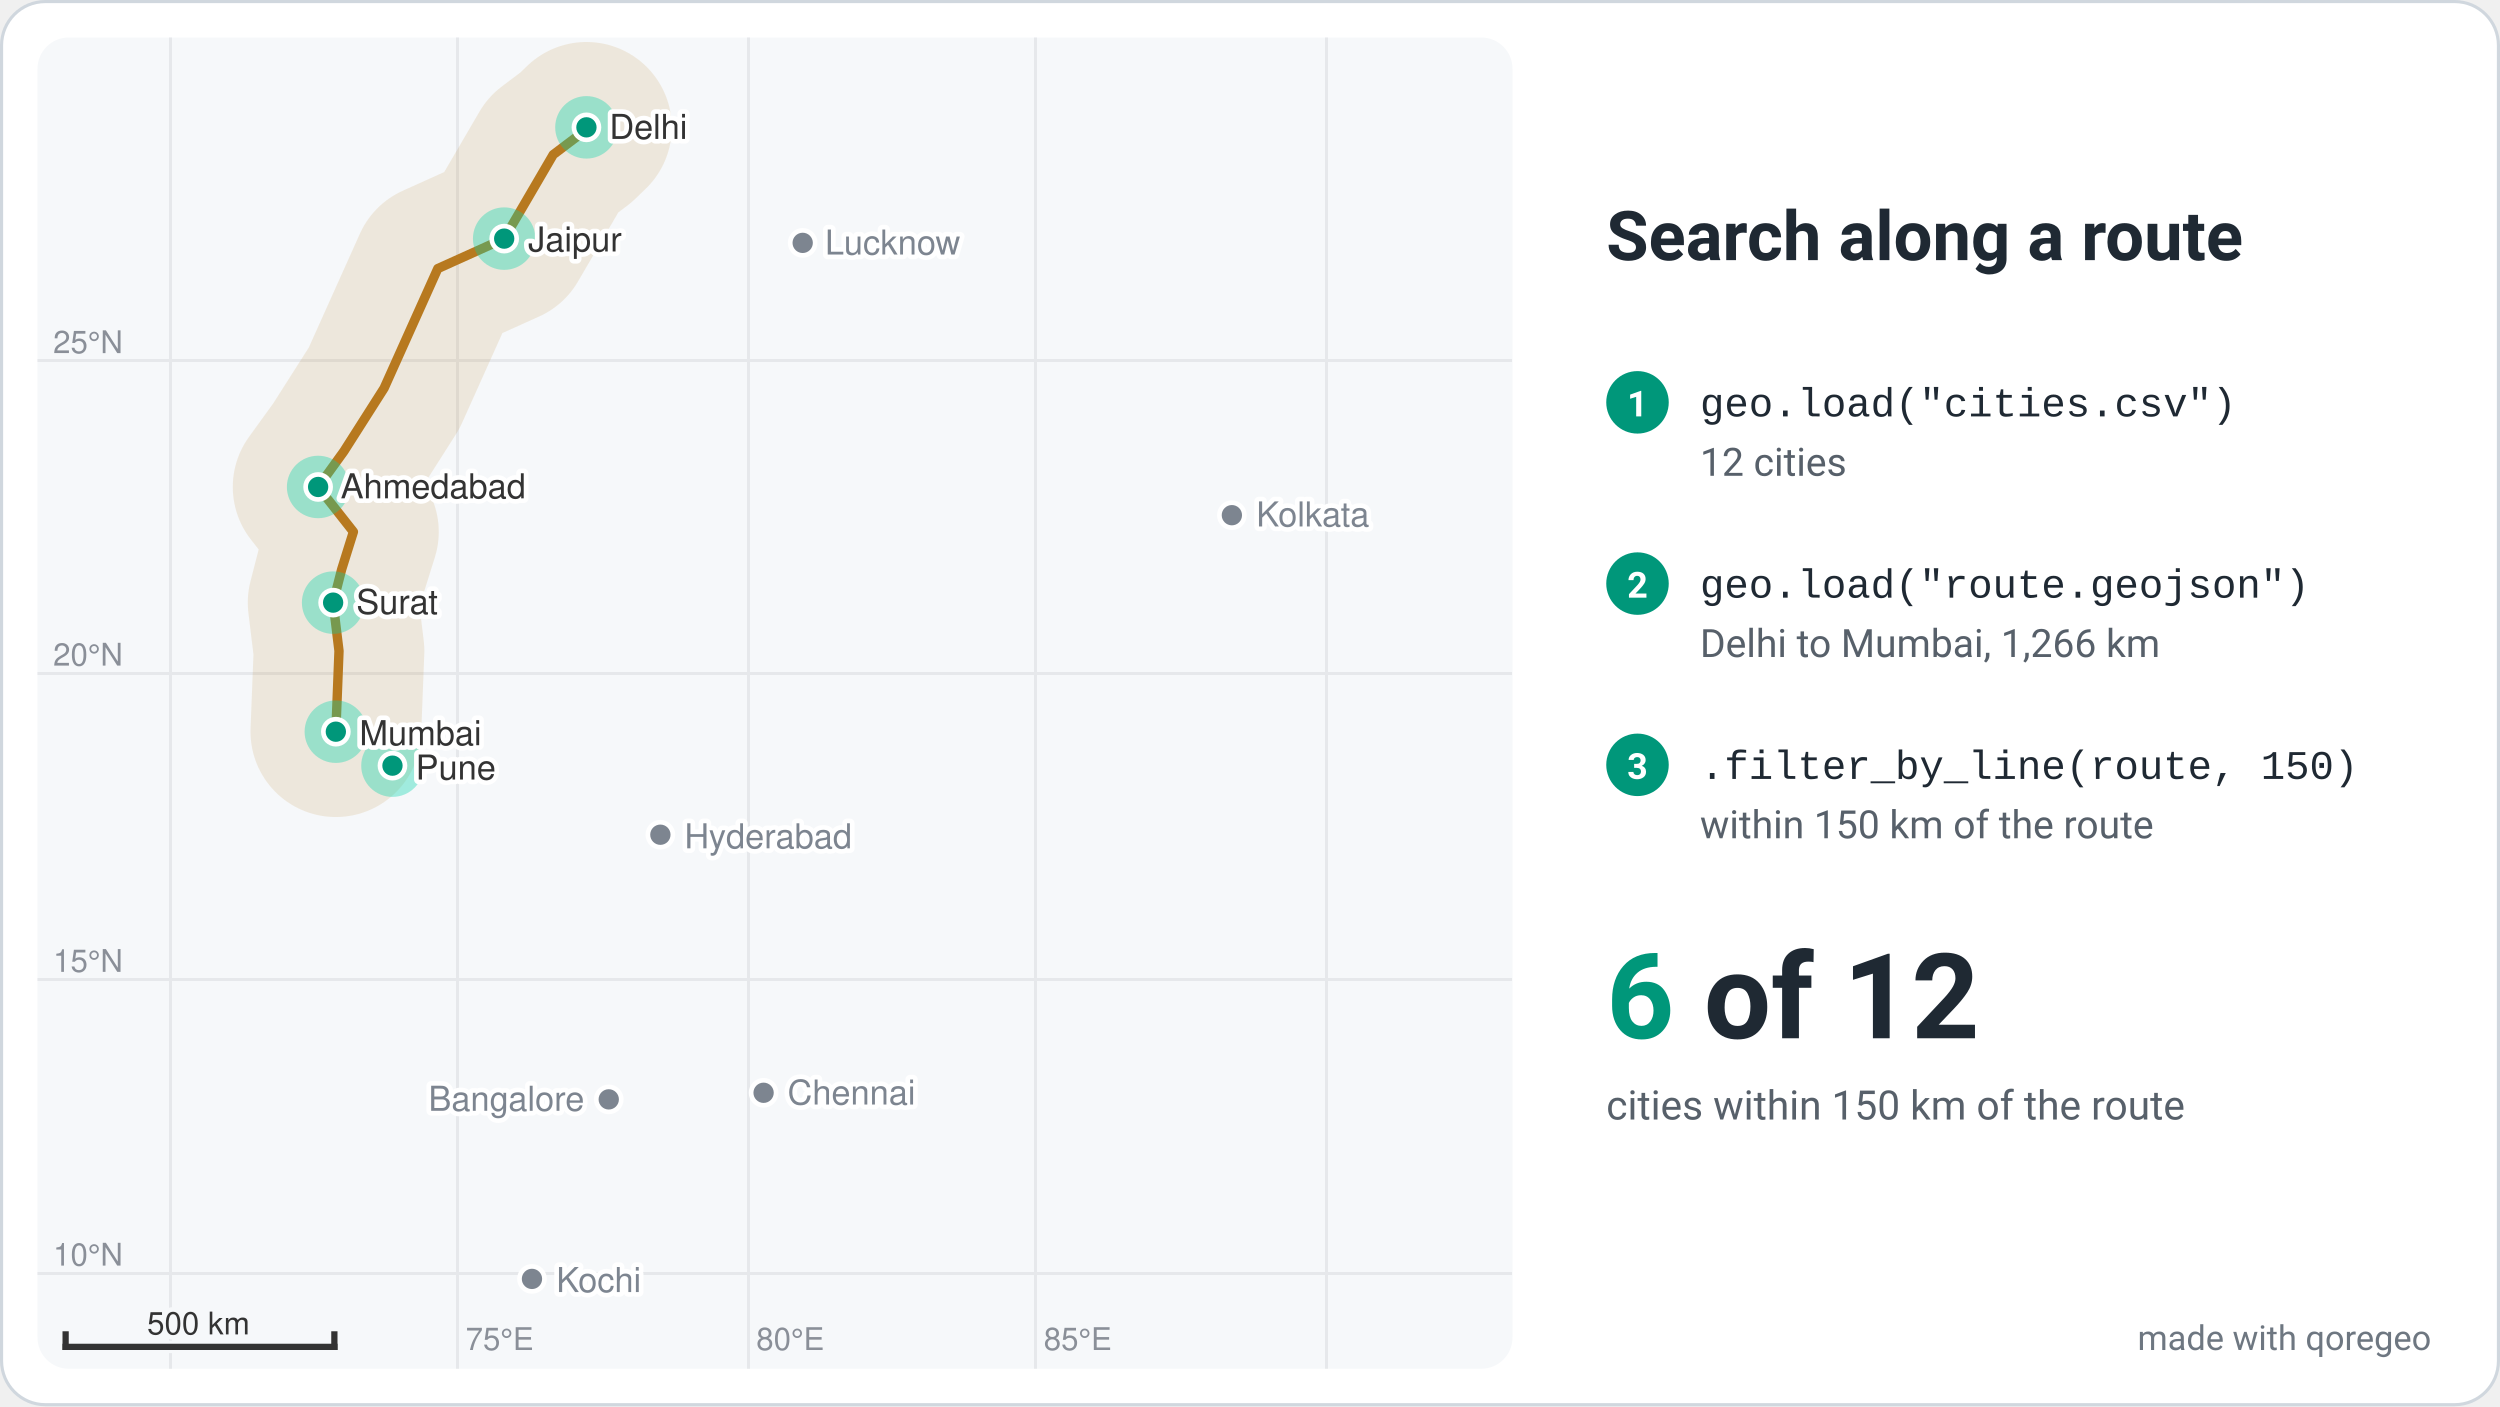
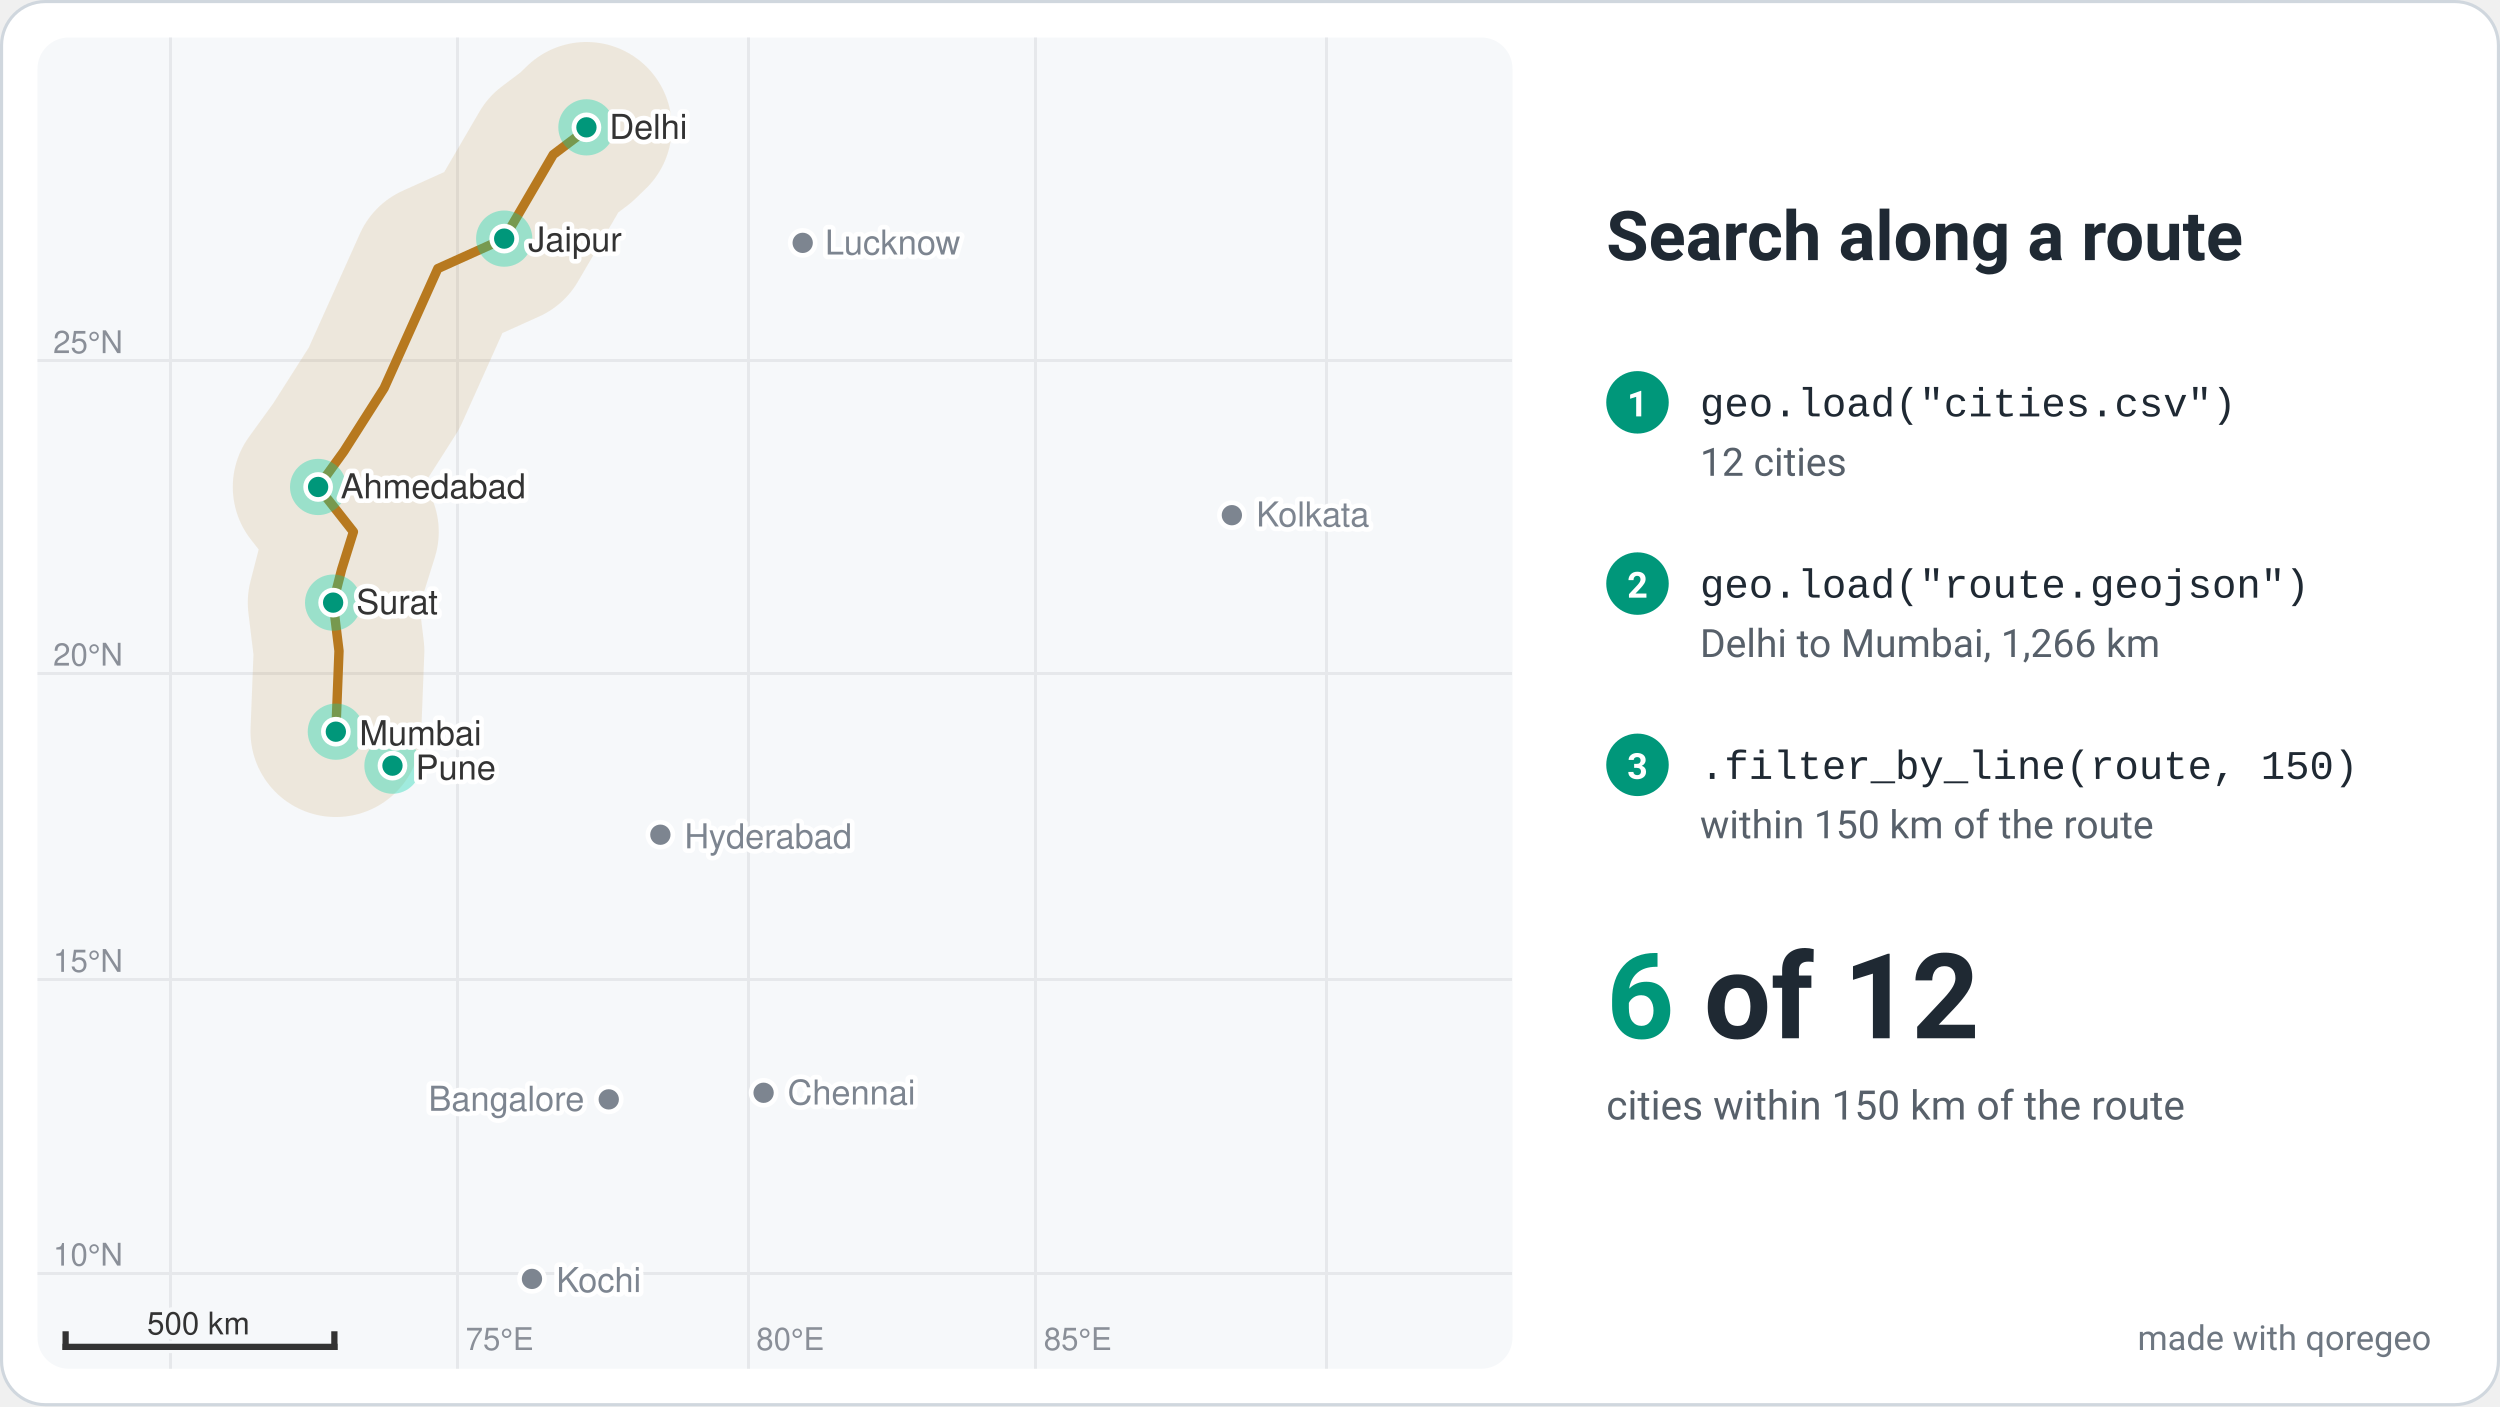
<svg xmlns="http://www.w3.org/2000/svg" width="800" height="450" viewBox="0 0 800 450" role="img" aria-labelledby="corridor-title corridor-desc">
  <style>
.ui{font-family:system-ui,-apple-system,'Segoe UI',Roboto,Helvetica,Arial,sans-serif}
.mono{font-family:ui-monospace,SFMono-Regular,'SF Mono',Menlo,Consolas,'Liberation Mono',monospace}
.a{animation-duration:11s;animation-iteration-count:infinite;animation-timing-function:cubic-bezier(.22,.61,.36,1);transform-box:fill-box;transform-origin:center}
.cycle{animation:cycle 11s linear infinite}
@keyframes cycle{0%,93%{opacity:1}98%,100%{opacity:0}}
.k0{animation-name:k0}@keyframes k0{0%,3.64%{opacity:0;transform:scale(.3);fill:#7d8590}8.18%{opacity:1;transform:scale(1)}55.73%{fill:#7d8590;transform:scale(1)}58%{fill:#00977a;transform:scale(1.35)}61.18%,100%{transform:scale(1);opacity:1;fill:#00977a}}
.k1{animation-name:k1}@keyframes k1{0%,55.73%{opacity:0;transform:scale(.3)}61.18%,100%{opacity:1;transform:scale(1)}}
.k2{animation-name:k2}@keyframes k2{0%,4.82%{opacity:0;transform:scale(.3);fill:#7d8590}9.36%{opacity:1;transform:scale(1)}72.09%{fill:#7d8590;transform:scale(1)}74.36%{fill:#00977a;transform:scale(1.35)}77.55%,100%{transform:scale(1);opacity:1;fill:#00977a}}
.k3{animation-name:k3}@keyframes k3{0%,72.09%{opacity:0;transform:scale(.3)}77.55%,100%{opacity:1;transform:scale(1)}}
.k4{animation-name:k4}@keyframes k4{0%,6%{opacity:0;transform:scale(.3)}10.55%,100%{opacity:1;transform:scale(1)}}
.k5{animation-name:k5}@keyframes k5{0%,7.18%{opacity:0;transform:scale(.3)}11.73%,100%{opacity:1;transform:scale(1)}}
.k6{animation-name:k6}@keyframes k6{0%,8.36%{opacity:0;transform:scale(.3)}12.91%,100%{opacity:1;transform:scale(1)}}
.k7{animation-name:k7}@keyframes k7{0%,9.55%{opacity:0;transform:scale(.3);fill:#7d8590}14.09%{opacity:1;transform:scale(1)}76.18%{fill:#7d8590;transform:scale(1)}78.45%{fill:#00977a;transform:scale(1.35)}81.64%,100%{transform:scale(1);opacity:1;fill:#00977a}}
.k8{animation-name:k8}@keyframes k8{0%,76.18%{opacity:0;transform:scale(.3)}81.64%,100%{opacity:1;transform:scale(1)}}
.k9{animation-name:k9}@keyframes k9{0%,10.73%{opacity:0;transform:scale(.3)}15.27%,100%{opacity:1;transform:scale(1)}}
.k10{animation-name:k10}@keyframes k10{0%,11.91%{opacity:0;transform:scale(.3);fill:#7d8590}16.45%{opacity:1;transform:scale(1)}63.91%{fill:#7d8590;transform:scale(1)}66.18%{fill:#00977a;transform:scale(1.35)}69.36%,100%{transform:scale(1);opacity:1;fill:#00977a}}
.k11{animation-name:k11}@keyframes k11{0%,63.91%{opacity:0;transform:scale(.3)}69.36%,100%{opacity:1;transform:scale(1)}}
.k12{animation-name:k12}@keyframes k12{0%,13.09%{opacity:0;transform:scale(.3);fill:#7d8590}17.64%{opacity:1;transform:scale(1)}68%{fill:#7d8590;transform:scale(1)}70.27%{fill:#00977a;transform:scale(1.35)}73.45%,100%{transform:scale(1);opacity:1;fill:#00977a}}
.k13{animation-name:k13}@keyframes k13{0%,68%{opacity:0;transform:scale(.3)}73.45%,100%{opacity:1;transform:scale(1)}}
.k14{animation-name:k14}@keyframes k14{0%,14.27%{opacity:0;transform:scale(.3);fill:#7d8590}18.82%{opacity:1;transform:scale(1)}59.82%{fill:#7d8590;transform:scale(1)}62.09%{fill:#00977a;transform:scale(1.35)}65.27%,100%{transform:scale(1);opacity:1;fill:#00977a}}
.k15{animation-name:k15}@keyframes k15{0%,59.82%{opacity:0;transform:scale(.3)}65.27%,100%{opacity:1;transform:scale(1)}}
.k16{animation-name:k16}@keyframes k16{0%,15.45%{opacity:0;transform:scale(.3)}20%,100%{opacity:1;transform:scale(1)}}
.k17{animation-name:k17}@keyframes k17{0%,16.64%{opacity:0;transform:scale(.3)}21.18%,100%{opacity:1;transform:scale(1)}}
.k18{animation-name:k18}@keyframes k18{0%,4.55%{opacity:0;fill:#7d8590}9.09%{opacity:1}55.73%{fill:#7d8590}59.36%,100%{fill:#333333;opacity:1}}
.k19{animation-name:k19}@keyframes k19{0%,5.73%{opacity:0;fill:#7d8590}10.27%{opacity:1}72.09%{fill:#7d8590}75.73%,100%{fill:#333333;opacity:1}}
.k20{animation-name:k20}@keyframes k20{0%,6.91%{opacity:0}11.45%,100%{opacity:1}}
.k21{animation-name:k21}@keyframes k21{0%,8.09%{opacity:0}12.64%,100%{opacity:1}}
.k22{animation-name:k22}@keyframes k22{0%,9.27%{opacity:0}13.82%,100%{opacity:1}}
.k23{animation-name:k23}@keyframes k23{0%,10.45%{opacity:0;fill:#7d8590}15%{opacity:1}76.18%{fill:#7d8590}79.82%,100%{fill:#333333;opacity:1}}
.k24{animation-name:k24}@keyframes k24{0%,11.64%{opacity:0}16.18%,100%{opacity:1}}
.k25{animation-name:k25}@keyframes k25{0%,12.82%{opacity:0;fill:#7d8590}17.36%{opacity:1}63.91%{fill:#7d8590}67.55%,100%{fill:#333333;opacity:1}}
.k26{animation-name:k26}@keyframes k26{0%,14%{opacity:0;fill:#7d8590}18.55%{opacity:1}68%{fill:#7d8590}71.64%,100%{fill:#333333;opacity:1}}
.k27{animation-name:k27}@keyframes k27{0%,15.18%{opacity:0;fill:#7d8590}19.73%{opacity:1}59.82%{fill:#7d8590}63.45%,100%{fill:#333333;opacity:1}}
.k28{animation-name:k28}@keyframes k28{0%,16.36%{opacity:0}20.91%,100%{opacity:1}}
.k29{animation-name:k29}@keyframes k29{0%,17.55%{opacity:0}22.09%,100%{opacity:1}}
.k30{animation-name:k30}@keyframes k30{0%,23%{stroke-dashoffset:239.46px}44.82%,100%{stroke-dashoffset:0px}}
.k31{animation-name:k31}@keyframes k31{0%,45.73%{stroke-width:0px;opacity:0}53.91%,100%{stroke-width:54.62px;opacity:1}}
.k32{animation-name:k32}@keyframes k32{0%,2.73%{opacity:.3}6.36%{opacity:1}93%{opacity:1}98%,100%{opacity:.3}}
.k33{animation-name:k33}@keyframes k33{0%,23%{opacity:.3}26.64%{opacity:1}93%{opacity:1}98%,100%{opacity:.3}}
.k34{animation-name:k34}@keyframes k34{0%,45.73%{opacity:.3}49.36%{opacity:1}93%{opacity:1}98%,100%{opacity:.3}}
.k35{animation-name:k35}@keyframes k35{0%,51.18%{opacity:0;transform:translateY(8px)}54.82%{opacity:1;transform:translateY(0)}55%{opacity:1}55.73%,100%{opacity:0;transform:translateY(0)}}
.k36{animation-name:k36}@keyframes k36{0%,55.73%{opacity:0;transform:translateY(8px)}57.09%{opacity:1;transform:translateY(0)}59.09%{opacity:1}59.82%,100%{opacity:0;transform:translateY(0)}}
.k37{animation-name:k37}@keyframes k37{0%,59.82%{opacity:0;transform:translateY(8px)}61.18%{opacity:1;transform:translateY(0)}63.18%{opacity:1}63.91%,100%{opacity:0;transform:translateY(0)}}
.k38{animation-name:k38}@keyframes k38{0%,63.91%{opacity:0;transform:translateY(8px)}65.27%{opacity:1;transform:translateY(0)}67.27%{opacity:1}68%,100%{opacity:0;transform:translateY(0)}}
.k39{animation-name:k39}@keyframes k39{0%,68%{opacity:0;transform:translateY(8px)}69.36%{opacity:1;transform:translateY(0)}71.36%{opacity:1}72.09%,100%{opacity:0;transform:translateY(0)}}
.k40{animation-name:k40}@keyframes k40{0%,72.09%{opacity:0;transform:translateY(8px)}73.45%{opacity:1;transform:translateY(0)}75.45%{opacity:1}76.18%,100%{opacity:0;transform:translateY(0)}}
.k41{animation-name:k41}@keyframes k41{0%,76.18%{opacity:0;transform:translateY(8px)}77.55%,100%{opacity:1;transform:translateY(0)}}
.k42{animation-name:k42}@keyframes k42{0%,76.18%{opacity:0}80.73%,100%{opacity:1}}
@media (prefers-reduced-motion:reduce){*{animation:none!important}}
</style>
  <defs>
    <clipPath id="map-clip">
      <rect width="472" height="426" rx="10" />
    </clipPath>
  </defs>
  <rect x="0.5" y="0.5" width="799" height="449" rx="14" fill="#ffffff" stroke="#d0d7de" />
  <g transform="translate(12 12)" clip-path="url(#map-clip)">
    <rect x="0" y="0" width="472" height="426" fill="#f6f8fa" />
    <g id="qg-grid" fill="none" stroke="#e6e8eb" stroke-width="1" shape-rendering="crispEdges">
      <path d="M42.5 0L42.5 426M134.5 0L134.5 426M227.5 0L227.5 426M319.5 0L319.5 426M412.5 0L412.5 426M0 395.5L472 395.5M0 301.5L472 301.5M0 203.5L472 203.5M0 103.5L472 103.5" />
    </g>
    <g id="qg-grid-labels" font-family="Helvetica, Arial, sans-serif" font-size="10" fill="#8a8f98" stroke="#f6f8fa" stroke-width="3" stroke-linejoin="round" paint-order="stroke">
      <text x="137" y="420">75°E</text>
      <text x="230" y="420">80°E</text>
      <text x="322" y="420">85°E</text>
      <text x="5" y="393">10°N</text>
      <text x="5" y="299">15°N</text>
      <text x="5" y="201">20°N</text>
      <text x="5" y="101">25°N</text>
    </g>
    <g id="qg-scale-bar">
      <g fill="#f6f8fa">
        <rect x="7" y="417" width="90" height="4" />
        <rect x="7" y="413" width="4" height="8" />
        <rect x="93" y="413" width="4" height="8" />
      </g>
      <g fill="#333333">
        <rect x="8" y="418" width="88" height="2" />
        <rect x="8" y="414" width="2" height="6" />
        <rect x="94" y="414" width="2" height="6" />
      </g>
      <g font-family="Helvetica, Arial, sans-serif" font-size="10" fill="#333333" stroke="#f6f8fa" stroke-width="3" stroke-linejoin="round" paint-order="stroke">
        <text x="51.5" y="415" text-anchor="middle">500 km</text>
      </g>
    </g>
    <g class="cycle">
      <path class="a k31" d="M175.66 28.75L172.29 32 165.03 37.48 149.34 64.36 128.1 73.94 110.92 112.2 98.04 132.43 89.8 143.83 101.09 158.18 97.33 170.2 94.6 180.84 96.48 196.31 95.47 222.14" fill="none" stroke="#b7791f" stroke-opacity=".14" stroke-width="54.62" stroke-linecap="round" stroke-linejoin="round" />
      <path class="a k30" d="M175.66 28.75L172.29 32 165.03 37.48 149.34 64.36 128.1 73.94 110.92 112.2 98.04 132.43 89.8 143.83 101.09 158.18 97.33 170.2 94.6 180.84 96.48 196.31 95.47 222.14" fill="none" stroke="#b7791f" stroke-width="3" stroke-linecap="round" stroke-linejoin="round" stroke-dasharray="237.46 237.46" />
      <g fill="#00d4aa" fill-opacity=".35">
-         <circle class="a k1" cx="175.66" cy="28.75" r="10" />
-         <circle class="a k3" cx="95.47" cy="222.14" r="10" />
-         <circle class="a k8" cx="113.59" cy="233.01" r="10" />
-         <circle class="a k11" cx="89.8" cy="143.83" r="10" />
-         <circle class="a k13" cx="94.6" cy="180.84" r="10" />
-         <circle class="a k15" cx="149.34" cy="64.36" r="10" />
+         <circle class="a k1" cx="175.66" cy="28.75" r="9" />
+         <circle class="a k3" cx="95.47" cy="222.14" r="9" />
+         <circle class="a k8" cx="113.59" cy="233.01" r="9" />
+         <circle class="a k11" cx="89.8" cy="143.83" r="9" />
+         <circle class="a k13" cx="94.6" cy="180.84" r="9" />
+         <circle class="a k15" cx="149.34" cy="64.36" r="9" />
      </g>
      <g fill="#7d8590" stroke="#ffffff" stroke-width="1.5">
        <circle class="a k0" cx="175.66" cy="28.75" r="4" fill="#00977a" />
        <circle class="a k2" cx="95.47" cy="222.14" r="4" fill="#00977a" />
        <circle class="a k4" cx="182.8" cy="339.8" r="4" />
        <circle class="a k5" cx="382.2" cy="152.86" r="4" />
        <circle class="a k6" cx="232.35" cy="337.69" r="4" />
        <circle class="a k7" cx="113.59" cy="233.01" r="4" fill="#00977a" />
        <circle class="a k9" cx="199.32" cy="255.11" r="4" />
        <circle class="a k10" cx="89.8" cy="143.83" r="4" fill="#00977a" />
        <circle class="a k12" cx="94.6" cy="180.84" r="4" fill="#00977a" />
        <circle class="a k14" cx="149.34" cy="64.36" r="4" fill="#00977a" />
        <circle class="a k16" cx="244.86" cy="65.72" r="4" />
        <circle class="a k17" cx="158.23" cy="397.25" r="4" />
      </g>
      <g font-family="Helvetica, Arial, sans-serif" font-size="11" fill="#333333" stroke="#ffffff" stroke-width="3" stroke-linejoin="round" paint-order="stroke">
        <text class="a k18" x="183" y="32.46">Delhi</text>
        <text class="a k19" x="103" y="226.46">Mumbai</text>
        <text class="a k20" x="175" y="343.46" text-anchor="end" fill="#7d8590">Bangalore</text>
        <text class="a k21" x="390" y="156.46" fill="#7d8590">Kolkata</text>
        <text class="a k22" x="240" y="341.46" fill="#7d8590">Chennai</text>
        <text class="a k23" x="121" y="237.46">Pune</text>
        <text class="a k24" x="207" y="259.46" fill="#7d8590">Hyderabad</text>
        <text class="a k25" x="97" y="147.46">Ahmedabad</text>
        <text class="a k26" x="102" y="184.46">Surat</text>
        <text class="a k27" x="157" y="68.46">Jaipur</text>
        <text class="a k28" x="252" y="69.46" fill="#7d8590">Lucknow</text>
        <text class="a k29" x="166" y="401.46" fill="#7d8590">Kochi</text>
      </g>
    </g>
  </g>
  <g class="ui">
    <text x="514" y="83.25" font-size="22" font-weight="600" fill="#1f2933">Search along a route</text>
    <g class="a k32">
      <circle cx="524" cy="128.75" r="10" fill="#00977a" />
      <text x="524" y="133.25" text-anchor="middle" font-size="11.5" font-weight="700" fill="#ffffff">1</text>
      <text class="mono" x="544" y="133.25" font-size="13" fill="#1f2933">geo.load("cities.csv")</text>
      <text x="544" y="152.25" font-size="12.5" fill="#57606a">12 cities</text>
    </g>
    <g class="a k33">
      <circle cx="524" cy="186.75" r="10" fill="#00977a" />
      <text x="524" y="191.25" text-anchor="middle" font-size="11.5" font-weight="700" fill="#ffffff">2</text>
      <text class="mono" x="544" y="191.25" font-size="13" fill="#1f2933">geo.load("route.geojson")</text>
      <text x="544" y="210.25" font-size="12.5" fill="#57606a">Delhi to Mumbai, 1,266 km</text>
    </g>
    <g class="a k34">
      <circle cx="524" cy="244.75" r="10" fill="#00977a" />
      <text x="524" y="249.25" text-anchor="middle" font-size="11.5" font-weight="700" fill="#ffffff">3</text>
      <text class="mono" x="544" y="249.25" font-size="13" fill="#1f2933">.filter_by_line(route, 150)</text>
      <text x="544" y="268.25" font-size="12.5" fill="#57606a">within 150 km of the route</text>
    </g>
    <g class="cycle">
      <text class="a k35" opacity="0" x="514" y="332.25" font-size="38" font-weight="700" fill="#1f2933">
        <tspan fill="#00977a">0</tspan> of 12</text>
      <text class="a k36" opacity="0" x="514" y="332.25" font-size="38" font-weight="700" fill="#1f2933">
        <tspan fill="#00977a">1</tspan> of 12</text>
      <text class="a k37" opacity="0" x="514" y="332.25" font-size="38" font-weight="700" fill="#1f2933">
        <tspan fill="#00977a">2</tspan> of 12</text>
      <text class="a k38" opacity="0" x="514" y="332.25" font-size="38" font-weight="700" fill="#1f2933">
        <tspan fill="#00977a">3</tspan> of 12</text>
      <text class="a k39" opacity="0" x="514" y="332.25" font-size="38" font-weight="700" fill="#1f2933">
        <tspan fill="#00977a">4</tspan> of 12</text>
      <text class="a k40" opacity="0" x="514" y="332.25" font-size="38" font-weight="700" fill="#1f2933">
        <tspan fill="#00977a">5</tspan> of 12</text>
      <text class="a k41" x="514" y="332.25" font-size="38" font-weight="700" fill="#1f2933">
        <tspan fill="#00977a">6</tspan> of 12</text>
      <text class="a k42" x="514" y="358.25" font-size="13" fill="#57606a">cities within 150 km of the route</text>
    </g>
  </g>
  <text class="ui" x="778" y="432" text-anchor="end" font-size="11" fill="#6e7781">made with qoregeo</text>
</svg>
